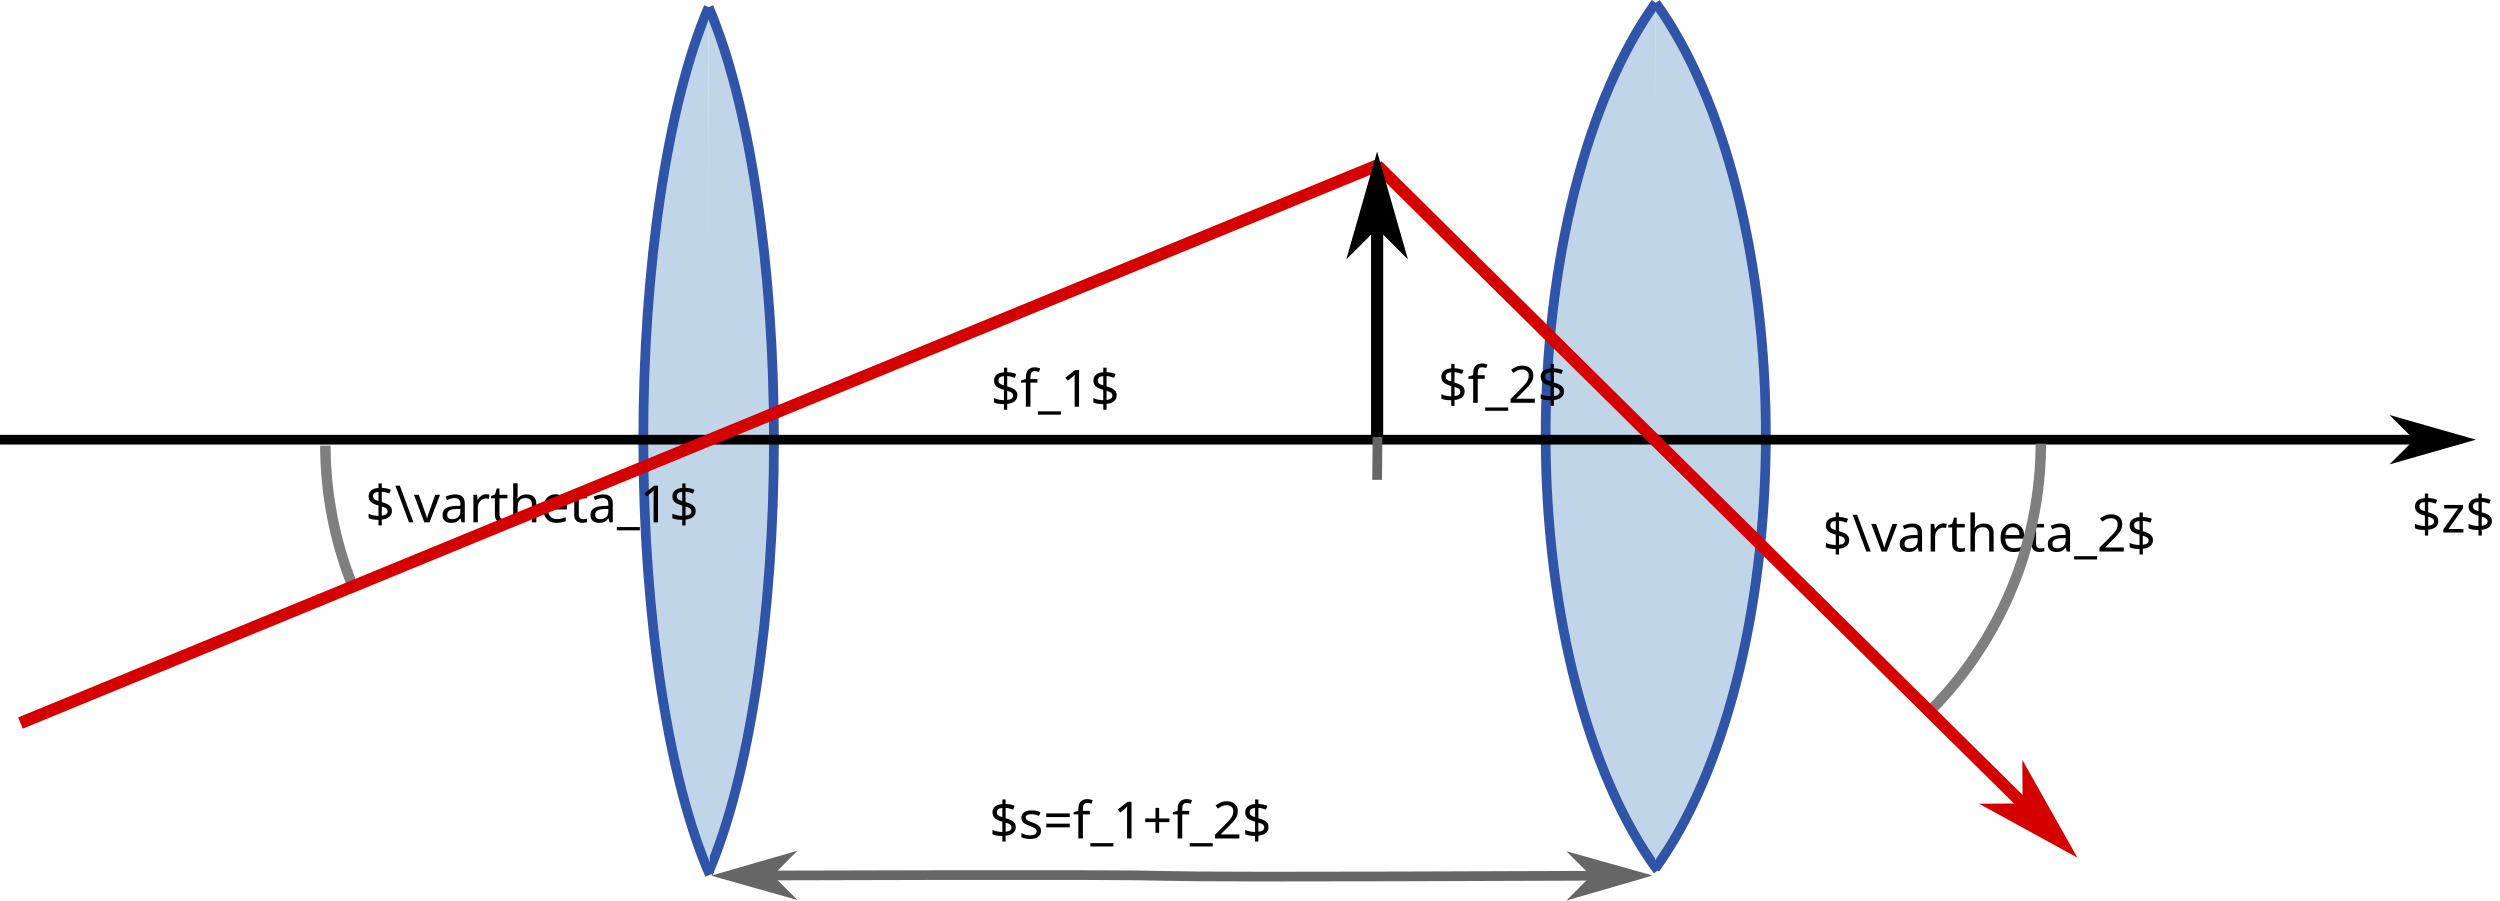
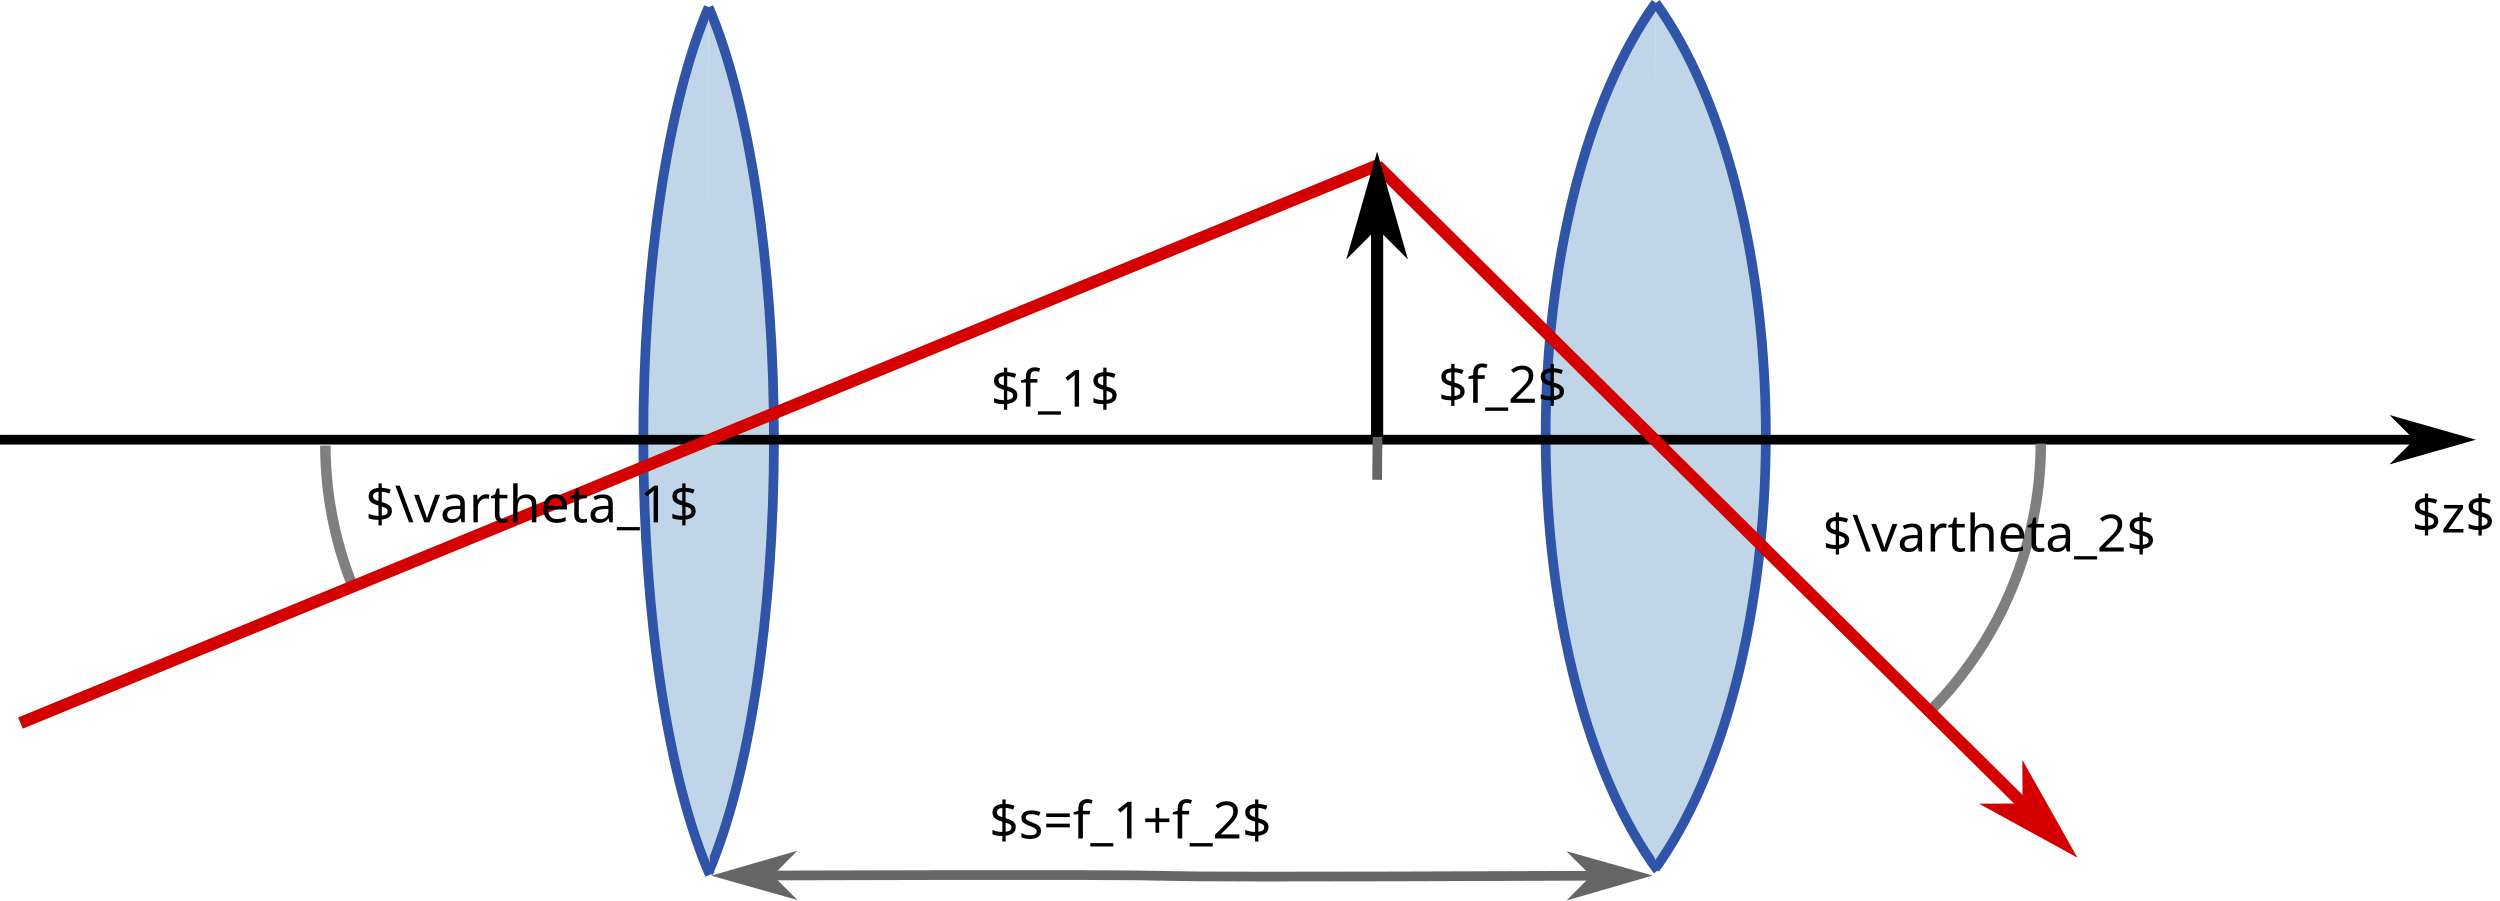
<svg xmlns="http://www.w3.org/2000/svg" width="308.689mm" height="111.195mm" viewBox="0 0 308.689 111.195" version="1.1" id="svg211">
  <defs id="defs205">
    <marker orient="auto" refY="0" refX="0" id="Arrow1Sstart" style="overflow:visible">
      <path id="path62074" d="M 0,0 5,-5 -12.5,0 5,5 Z" style="fill:#000000;fill-opacity:1;fill-rule:evenodd;stroke:#000000;stroke-width:1pt;stroke-opacity:1" transform="matrix(0.2,0,0,0.2,1.2,0)" />
    </marker>
    <marker orient="auto" refY="0" refX="0" id="Arrow2Mstart" style="overflow:visible">
      <path id="path62086" style="fill:#000000;fill-opacity:1;fill-rule:evenodd;stroke:#000000;stroke-width:0.625;stroke-linejoin:round;stroke-opacity:1" d="M 8.719,4.034 -2.207,0.016 8.719,-4.002 c -1.745,2.372 -1.735,5.617 -6e-7,8.035 z" transform="scale(0.6)" />
    </marker>
    <marker style="overflow:visible" id="marker18155" refX="0" refY="0" orient="auto">
      <path transform="matrix(0.4,0,0,0.4,4,0)" style="fill:#000000;fill-opacity:1;fill-rule:evenodd;stroke:#000000;stroke-width:1pt;stroke-opacity:1" d="M 0,0 5,-5 -12.5,0 5,5 Z" id="path18153" />
    </marker>
    <marker style="overflow:visible" id="marker15778" refX="0" refY="0" orient="auto">
      <path transform="matrix(-0.4,0,0,-0.4,-4,0)" style="fill:#d40000;fill-opacity:1;fill-rule:evenodd;stroke:#d40000;stroke-width:1pt;stroke-opacity:1" d="M 0,0 5,-5 -12.5,0 5,5 Z" id="path15776" />
    </marker>
    <marker style="overflow:visible" id="marker14070" refX="0" refY="0" orient="auto">
      <path transform="matrix(-0.4,0,0,-0.4,-4,0)" style="fill:#d40000;fill-opacity:1;fill-rule:evenodd;stroke:#d40000;stroke-width:1pt;stroke-opacity:1" d="M 0,0 5,-5 -12.5,0 5,5 Z" id="path14068" />
    </marker>
    <marker orient="auto" refY="0" refX="0" id="StopL" style="overflow:visible">
      <path id="path1616" d="M 0,5.65 V -5.65" style="fill:#666666;fill-opacity:1;fill-rule:evenodd;stroke:#666666;stroke-width:1pt;stroke-opacity:1" transform="scale(0.8)" />
    </marker>
    <marker orient="auto" refY="0" refX="0" id="Arrow1Mstart-7" style="overflow:visible">
      <path id="path1453-0" d="M 0,0 5,-5 -12.5,0 5,5 Z" style="fill:#000000;fill-opacity:1;fill-rule:evenodd;stroke:#000000;stroke-width:1pt;stroke-opacity:1" transform="matrix(0.4,0,0,0.4,4,0)" />
    </marker>
    <marker orient="auto" refY="0" refX="0" id="Arrow1Mstart-3" style="overflow:visible">
      <path id="path1453-6" d="M 0,0 5,-5 -12.5,0 5,5 Z" style="fill:#000000;fill-opacity:1;fill-rule:evenodd;stroke:#000000;stroke-width:1pt;stroke-opacity:1" transform="matrix(0.4,0,0,0.4,4,0)" />
    </marker>
    <marker orient="auto" refY="0" refX="0" id="Arrow1Mend-1" style="overflow:visible">
      <path id="path1456-2" d="M 0,0 5,-5 -12.5,0 5,5 Z" style="fill:#000000;fill-opacity:1;fill-rule:evenodd;stroke:#000000;stroke-width:1pt;stroke-opacity:1" transform="matrix(-0.4,0,0,-0.4,-4,0)" />
    </marker>
    <marker orient="auto" refY="0" refX="0" id="Arrow1Mstart-7-9" style="overflow:visible">
      <path id="path1453-0-3" d="M 0,0 5,-5 -12.5,0 5,5 Z" style="fill:#666666;fill-opacity:1;fill-rule:evenodd;stroke:#666666;stroke-width:1pt;stroke-opacity:1" transform="matrix(0.4,0,0,0.4,4,0)" />
    </marker>
    <marker orient="auto" refY="0" refX="0" id="Arrow1Mend-9-1" style="overflow:visible">
      <path id="path1456-3-9" d="M 0,0 5,-5 -12.5,0 5,5 Z" style="fill:#666666;fill-opacity:1;fill-rule:evenodd;stroke:#666666;stroke-width:1pt;stroke-opacity:1" transform="matrix(-0.4,0,0,-0.4,-4,0)" />
    </marker>
    <marker orient="auto" refY="0" refX="0" id="Arrow1Mstart-3-6" style="overflow:visible">
      <path id="path1453-6-1" d="M 0,0 5,-5 -12.5,0 5,5 Z" style="fill:#000000;fill-opacity:1;fill-rule:evenodd;stroke:#000000;stroke-width:1pt;stroke-opacity:1" transform="matrix(0.4,0,0,0.4,4,0)" />
    </marker>
    <marker orient="auto" refY="0" refX="0" id="Arrow1Mend-1-0" style="overflow:visible">
      <path id="path1456-2-6" d="M 0,0 5,-5 -12.5,0 5,5 Z" style="fill:#000000;fill-opacity:1;fill-rule:evenodd;stroke:#000000;stroke-width:1pt;stroke-opacity:1" transform="matrix(-0.4,0,0,-0.4,-4,0)" />
    </marker>
    <marker orient="auto" refY="0" refX="0" id="Arrow1Mstart-7-9-6" style="overflow:visible">
      <path id="path1453-0-3-1" d="M 0,0 5,-5 -12.5,0 5,5 Z" style="fill:#000000;fill-opacity:1;fill-rule:evenodd;stroke:#000000;stroke-width:1pt;stroke-opacity:1" transform="matrix(0.4,0,0,0.4,4,0)" />
    </marker>
    <marker orient="auto" refY="0" refX="0" id="Arrow1Mend-9-1-5" style="overflow:visible">
      <path id="path1456-3-9-5" d="M 0,0 5,-5 -12.5,0 5,5 Z" style="fill:#000000;fill-opacity:1;fill-rule:evenodd;stroke:#000000;stroke-width:1pt;stroke-opacity:1" transform="matrix(-0.4,0,0,-0.4,-4,0)" />
    </marker>
    <marker style="overflow:visible" id="marker14070-4" refX="0" refY="0" orient="auto">
      <path transform="matrix(-0.4,0,0,-0.4,-4,0)" style="fill:#d40000;fill-opacity:1;fill-rule:evenodd;stroke:#d40000;stroke-width:1pt;stroke-opacity:1" d="M 0,0 5,-5 -12.5,0 5,5 Z" id="path14068-5" />
    </marker>
    <marker style="overflow:visible" id="marker18155-3" refX="0" refY="0" orient="auto">
      <path transform="matrix(0.4,0,0,0.4,4,0)" style="fill:#000000;fill-opacity:1;fill-rule:evenodd;stroke:#000000;stroke-width:1pt;stroke-opacity:1" d="M 0,0 5,-5 -12.5,0 5,5 Z" id="path18153-0" />
    </marker>
    <marker style="overflow:visible" id="marker14070-8" refX="0" refY="0" orient="auto">
      <path transform="matrix(-0.4,0,0,-0.4,-4,0)" style="fill:#d40000;fill-opacity:1;fill-rule:evenodd;stroke:#d40000;stroke-width:1pt;stroke-opacity:1" d="M 0,0 5,-5 -12.5,0 5,5 Z" id="path14068-8" />
    </marker>
    <marker style="overflow:visible" id="marker14070-6" refX="0" refY="0" orient="auto">
      <path transform="matrix(-0.4,0,0,-0.4,-4,0)" style="fill:#d40000;fill-opacity:1;fill-rule:evenodd;stroke:#d40000;stroke-width:1pt;stroke-opacity:1" d="M 0,0 5,-5 -12.5,0 5,5 Z" id="path14068-1" />
    </marker>
    <marker style="overflow:visible" id="marker18155-7" refX="0" refY="0" orient="auto">
      <path transform="matrix(0.4,0,0,0.4,4,0)" style="fill:#000000;fill-opacity:1;fill-rule:evenodd;stroke:#000000;stroke-width:1pt;stroke-opacity:1" d="M 0,0 5,-5 -12.5,0 5,5 Z" id="path18153-9" />
    </marker>
    <marker style="overflow:visible" id="marker18155-3-2" refX="0" refY="0" orient="auto">
      <path transform="matrix(0.4,0,0,0.4,4,0)" style="fill:#000000;fill-opacity:1;fill-rule:evenodd;stroke:#000000;stroke-width:1pt;stroke-opacity:1" d="M 0,0 5,-5 -12.5,0 5,5 Z" id="path18153-0-0" />
    </marker>
    <marker style="overflow:visible" id="marker14070-6-2" refX="0" refY="0" orient="auto">
      <path transform="matrix(-0.4,0,0,-0.4,-4,0)" style="fill:#d40000;fill-opacity:1;fill-rule:evenodd;stroke:#d40000;stroke-width:1pt;stroke-opacity:1" d="M 0,0 5,-5 -12.5,0 5,5 Z" id="path14068-1-3" />
    </marker>
    <marker style="overflow:visible" id="marker18155-7-6" refX="0" refY="0" orient="auto">
      <path transform="matrix(0.4,0,0,0.4,4,0)" style="fill:#000000;fill-opacity:1;fill-rule:evenodd;stroke:#000000;stroke-width:1pt;stroke-opacity:1" d="M 0,0 5,-5 -12.5,0 5,5 Z" id="path18153-9-5" />
    </marker>
    <marker style="overflow:visible" id="marker18155-3-2-6" refX="0" refY="0" orient="auto">
      <path transform="matrix(0.4,0,0,0.4,4,0)" style="fill:#000000;fill-opacity:1;fill-rule:evenodd;stroke:#000000;stroke-width:1pt;stroke-opacity:1" d="M 0,0 5,-5 -12.5,0 5,5 Z" id="path18153-0-0-9" />
    </marker>
    <marker style="overflow:visible" id="marker14070-6-2-3" refX="0" refY="0" orient="auto">
      <path transform="matrix(-0.4,0,0,-0.4,-4,0)" style="fill:#d40000;fill-opacity:1;fill-rule:evenodd;stroke:#d40000;stroke-width:1pt;stroke-opacity:1" d="M 0,0 5,-5 -12.5,0 5,5 Z" id="path14068-1-3-7" />
    </marker>
    <marker style="overflow:visible" id="marker14070-6-2-2" refX="0" refY="0" orient="auto">
      <path transform="matrix(-0.4,0,0,-0.4,-4,0)" style="fill:#d40000;fill-opacity:1;fill-rule:evenodd;stroke:#d40000;stroke-width:1pt;stroke-opacity:1" d="M 0,0 5,-5 -12.5,0 5,5 Z" id="path14068-1-3-6" />
    </marker>
    <marker style="overflow:visible" id="marker18155-7-5" refX="0" refY="0" orient="auto">
      <path transform="matrix(0.4,0,0,0.4,4,0)" style="fill:#000000;fill-opacity:1;fill-rule:evenodd;stroke:#000000;stroke-width:1pt;stroke-opacity:1" d="M 0,0 5,-5 -12.5,0 5,5 Z" id="path18153-9-9" />
    </marker>
    <marker style="overflow:visible" id="marker18155-3-2-4" refX="0" refY="0" orient="auto">
      <path transform="matrix(0.4,0,0,0.4,4,0)" style="fill:#000000;fill-opacity:1;fill-rule:evenodd;stroke:#000000;stroke-width:1pt;stroke-opacity:1" d="M 0,0 5,-5 -12.5,0 5,5 Z" id="path18153-0-0-90" />
    </marker>
    <marker style="overflow:visible" id="marker14070-6-2-9" refX="0" refY="0" orient="auto">
      <path transform="matrix(-0.4,0,0,-0.4,-4,0)" style="fill:#d40000;fill-opacity:1;fill-rule:evenodd;stroke:#d40000;stroke-width:1pt;stroke-opacity:1" d="M 0,0 5,-5 -12.5,0 5,5 Z" id="path14068-1-3-1" />
    </marker>
    <marker style="overflow:visible" id="marker14070-6-2-2-7" refX="0" refY="0" orient="auto">
      <path transform="matrix(-0.4,0,0,-0.4,-4,0)" style="fill:#d40000;fill-opacity:1;fill-rule:evenodd;stroke:#d40000;stroke-width:1pt;stroke-opacity:1" d="M 0,0 5,-5 -12.5,0 5,5 Z" id="path14068-1-3-6-7" />
    </marker>
    <marker style="overflow:visible" id="marker14070-6-2-9-1" refX="0" refY="0" orient="auto">
      <path transform="matrix(-0.4,0,0,-0.4,-4,0)" style="fill:#d40000;fill-opacity:1;fill-rule:evenodd;stroke:#d40000;stroke-width:1pt;stroke-opacity:1" d="M 0,0 5,-5 -12.5,0 5,5 Z" id="path14068-1-3-1-1" />
    </marker>
    <marker style="overflow:visible" id="marker14070-6-2-2-7-5" refX="0" refY="0" orient="auto">
      <path transform="matrix(-0.4,0,0,-0.4,-4,0)" style="fill:#d40000;fill-opacity:1;fill-rule:evenodd;stroke:#d40000;stroke-width:1pt;stroke-opacity:1" d="M 0,0 5,-5 -12.5,0 5,5 Z" id="path14068-1-3-6-7-9" />
    </marker>
    <marker style="overflow:visible" id="marker14070-6-2-2-7-56" refX="0" refY="0" orient="auto">
      <path transform="matrix(-0.4,0,0,-0.4,-4,0)" style="fill:#d40000;fill-opacity:1;fill-rule:evenodd;stroke:#d40000;stroke-width:1pt;stroke-opacity:1" d="M 0,0 5,-5 -12.5,0 5,5 Z" id="path14068-1-3-6-7-2" />
    </marker>
    <marker style="overflow:visible" id="marker14070-6-2-2-7-2" refX="0" refY="0" orient="auto">
      <path transform="matrix(-0.4,0,0,-0.4,-4,0)" style="fill:#d40000;fill-opacity:1;fill-rule:evenodd;stroke:#d40000;stroke-width:1pt;stroke-opacity:1" d="M 0,0 5,-5 -12.5,0 5,5 Z" id="path14068-1-3-6-7-7" />
    </marker>
    <marker style="overflow:visible" id="marker18155-7-5-9" refX="0" refY="0" orient="auto">
      <path transform="matrix(0.4,0,0,0.4,4,0)" style="fill:#000000;fill-opacity:1;fill-rule:evenodd;stroke:#000000;stroke-width:1pt;stroke-opacity:1" d="M 0,0 5,-5 -12.5,0 5,5 Z" id="path18153-9-9-3" />
    </marker>
    <marker orient="auto" refY="0" refX="0" id="Arrow1Mstart-7-9-0" style="overflow:visible">
      <path id="path1453-0-3-6" d="M 0,0 5,-5 -12.5,0 5,5 Z" style="fill:#666666;fill-opacity:1;fill-rule:evenodd;stroke:#666666;stroke-width:1pt;stroke-opacity:1" transform="matrix(0.4,0,0,0.4,4,0)" />
    </marker>
    <marker orient="auto" refY="0" refX="0" id="Arrow1Mend-9-1-2" style="overflow:visible">
      <path id="path1456-3-9-6" d="M 0,0 5,-5 -12.5,0 5,5 Z" style="fill:#666666;fill-opacity:1;fill-rule:evenodd;stroke:#666666;stroke-width:1pt;stroke-opacity:1" transform="matrix(-0.4,0,0,-0.4,-4,0)" />
    </marker>
    <marker style="overflow:visible" id="marker18155-7-5-92" refX="0" refY="0" orient="auto">
      <path transform="matrix(0.4,0,0,0.4,4,0)" style="fill:#000000;fill-opacity:1;fill-rule:evenodd;stroke:#000000;stroke-width:1pt;stroke-opacity:1" d="M 0,0 5,-5 -12.5,0 5,5 Z" id="path18153-9-9-0" />
    </marker>
    <marker orient="auto" refY="0" refX="0" id="Arrow1Mstart-7-9-2" style="overflow:visible">
      <path id="path1453-0-3-3" d="M 0,0 5,-5 -12.5,0 5,5 Z" style="fill:#666666;fill-opacity:1;fill-rule:evenodd;stroke:#666666;stroke-width:1pt;stroke-opacity:1" transform="matrix(0.4,0,0,0.4,4,0)" />
    </marker>
    <marker orient="auto" refY="0" refX="0" id="Arrow1Mend-9-1-7" style="overflow:visible">
      <path id="path1456-3-9-59" d="M 0,0 5,-5 -12.5,0 5,5 Z" style="fill:#666666;fill-opacity:1;fill-rule:evenodd;stroke:#666666;stroke-width:1pt;stroke-opacity:1" transform="matrix(-0.4,0,0,-0.4,-4,0)" />
    </marker>
    <marker style="overflow:visible" id="marker14070-6-2-2-7-22" refX="0" refY="0" orient="auto">
      <path transform="matrix(-0.4,0,0,-0.4,-4,0)" style="fill:#d40000;fill-opacity:1;fill-rule:evenodd;stroke:#d40000;stroke-width:1pt;stroke-opacity:1" d="M 0,0 5,-5 -12.5,0 5,5 Z" id="path14068-1-3-6-7-8" />
    </marker>
    <marker style="overflow:visible" id="marker18155-3-2-4-9" refX="0" refY="0" orient="auto">
      <path transform="matrix(0.4,0,0,0.4,4,0)" style="fill:#000000;fill-opacity:1;fill-rule:evenodd;stroke:#000000;stroke-width:1pt;stroke-opacity:1" d="M 0,0 5,-5 -12.5,0 5,5 Z" id="path18153-0-0-90-7" />
    </marker>
    <marker style="overflow:visible" id="marker14070-6-2-2-7-2-3" refX="0" refY="0" orient="auto">
      <path transform="matrix(-0.4,0,0,-0.4,-4,0)" style="fill:#d40000;fill-opacity:1;fill-rule:evenodd;stroke:#d40000;stroke-width:1pt;stroke-opacity:1" d="M 0,0 5,-5 -12.5,0 5,5 Z" id="path14068-1-3-6-7-7-6" />
    </marker>
    <marker style="overflow:visible" id="marker18155-7-5-9-1" refX="0" refY="0" orient="auto">
      <path transform="matrix(0.4,0,0,0.4,4,0)" style="fill:#000000;fill-opacity:1;fill-rule:evenodd;stroke:#000000;stroke-width:1pt;stroke-opacity:1" d="M 0,0 5,-5 -12.5,0 5,5 Z" id="path18153-9-9-3-2" />
    </marker>
    <marker orient="auto" refY="0" refX="0" id="Arrow1Mstart-7-9-0-9" style="overflow:visible">
      <path id="path1453-0-3-6-3" d="M 0,0 5,-5 -12.5,0 5,5 Z" style="fill:#666666;fill-opacity:1;fill-rule:evenodd;stroke:#666666;stroke-width:1pt;stroke-opacity:1" transform="matrix(0.4,0,0,0.4,4,0)" />
    </marker>
    <marker orient="auto" refY="0" refX="0" id="Arrow1Mend-9-1-2-1" style="overflow:visible">
      <path id="path1456-3-9-6-9" d="M 0,0 5,-5 -12.5,0 5,5 Z" style="fill:#666666;fill-opacity:1;fill-rule:evenodd;stroke:#666666;stroke-width:1pt;stroke-opacity:1" transform="matrix(-0.4,0,0,-0.4,-4,0)" />
    </marker>
    <marker style="overflow:visible" id="marker18155-7-5-6" refX="0" refY="0" orient="auto">
      <path transform="matrix(0.4,0,0,0.4,4,0)" style="fill:#000000;fill-opacity:1;fill-rule:evenodd;stroke:#000000;stroke-width:1pt;stroke-opacity:1" d="M 0,0 5,-5 -12.5,0 5,5 Z" id="path18153-9-9-8" />
    </marker>
    <marker orient="auto" refY="0" refX="0" id="Arrow1Mstart-7-9-26" style="overflow:visible">
      <path id="path1453-0-3-64" d="M 0,0 5,-5 -12.5,0 5,5 Z" style="fill:#666666;fill-opacity:1;fill-rule:evenodd;stroke:#666666;stroke-width:1pt;stroke-opacity:1" transform="matrix(0.4,0,0,0.4,4,0)" />
    </marker>
    <marker orient="auto" refY="0" refX="0" id="Arrow1Mend-9-1-9" style="overflow:visible">
      <path id="path1456-3-9-50" d="M 0,0 5,-5 -12.5,0 5,5 Z" style="fill:#666666;fill-opacity:1;fill-rule:evenodd;stroke:#666666;stroke-width:1pt;stroke-opacity:1" transform="matrix(-0.4,0,0,-0.4,-4,0)" />
    </marker>
    <marker style="overflow:visible" id="marker18155-7-5-1" refX="0" refY="0" orient="auto">
      <path transform="matrix(0.4,0,0,0.4,4,0)" style="fill:#000000;fill-opacity:1;fill-rule:evenodd;stroke:#000000;stroke-width:1pt;stroke-opacity:1" d="M 0,0 5,-5 -12.5,0 5,5 Z" id="path18153-9-9-06" />
    </marker>
    <marker orient="auto" refY="0" refX="0" id="Arrow1Mstart-7-9-1" style="overflow:visible">
      <path id="path1453-0-3-5" d="M 0,0 5,-5 -12.5,0 5,5 Z" style="fill:#666666;fill-opacity:1;fill-rule:evenodd;stroke:#666666;stroke-width:1pt;stroke-opacity:1" transform="matrix(0.4,0,0,0.4,4,0)" />
    </marker>
    <marker orient="auto" refY="0" refX="0" id="Arrow1Mend-9-1-94" style="overflow:visible">
      <path id="path1456-3-9-9" d="M 0,0 5,-5 -12.5,0 5,5 Z" style="fill:#666666;fill-opacity:1;fill-rule:evenodd;stroke:#666666;stroke-width:1pt;stroke-opacity:1" transform="matrix(-0.4,0,0,-0.4,-4,0)" />
    </marker>
    <marker style="overflow:visible" id="marker14070-6-2-2-7-0" refX="0" refY="0" orient="auto">
      <path transform="matrix(-0.4,0,0,-0.4,-4,0)" style="fill:#d40000;fill-opacity:1;fill-rule:evenodd;stroke:#d40000;stroke-width:1pt;stroke-opacity:1" d="M 0,0 5,-5 -12.5,0 5,5 Z" id="path14068-1-3-6-7-91" />
    </marker>
    <marker style="overflow:visible" id="marker18155-3-2-4-7" refX="0" refY="0" orient="auto">
      <path transform="matrix(0.4,0,0,0.4,4,0)" style="fill:#000000;fill-opacity:1;fill-rule:evenodd;stroke:#000000;stroke-width:1pt;stroke-opacity:1" d="M 0,0 5,-5 -12.5,0 5,5 Z" id="path18153-0-0-90-71" />
    </marker>
    <marker style="overflow:visible" id="marker14070-6-2-2-7-2-1" refX="0" refY="0" orient="auto">
      <path transform="matrix(-0.4,0,0,-0.4,-4,0)" style="fill:#d40000;fill-opacity:1;fill-rule:evenodd;stroke:#d40000;stroke-width:1pt;stroke-opacity:1" d="M 0,0 5,-5 -12.5,0 5,5 Z" id="path14068-1-3-6-7-7-5" />
    </marker>
    <marker style="overflow:visible" id="marker18155-7-5-9-9" refX="0" refY="0" orient="auto">
      <path transform="matrix(0.4,0,0,0.4,4,0)" style="fill:#000000;fill-opacity:1;fill-rule:evenodd;stroke:#000000;stroke-width:1pt;stroke-opacity:1" d="M 0,0 5,-5 -12.5,0 5,5 Z" id="path18153-9-9-3-7" />
    </marker>
    <marker orient="auto" refY="0" refX="0" id="Arrow1Mstart-7-9-0-7" style="overflow:visible">
      <path id="path1453-0-3-6-6" d="M 0,0 5,-5 -12.5,0 5,5 Z" style="fill:#666666;fill-opacity:1;fill-rule:evenodd;stroke:#666666;stroke-width:1pt;stroke-opacity:1" transform="matrix(0.4,0,0,0.4,4,0)" />
    </marker>
    <marker orient="auto" refY="0" refX="0" id="Arrow1Mend-9-1-2-7" style="overflow:visible">
      <path id="path1456-3-9-6-3" d="M 0,0 5,-5 -12.5,0 5,5 Z" style="fill:#666666;fill-opacity:1;fill-rule:evenodd;stroke:#666666;stroke-width:1pt;stroke-opacity:1" transform="matrix(-0.4,0,0,-0.4,-4,0)" />
    </marker>
    <marker style="overflow:visible" id="marker14070-6-2-2-7-0-4" refX="0" refY="0" orient="auto">
      <path transform="matrix(-0.4,0,0,-0.4,-4,0)" style="fill:#d40000;fill-opacity:1;fill-rule:evenodd;stroke:#d40000;stroke-width:1pt;stroke-opacity:1" d="M 0,0 5,-5 -12.5,0 5,5 Z" id="path14068-1-3-6-7-91-8" />
    </marker>
    <marker style="overflow:visible" id="marker14070-6-2-2-7-0-0" refX="0" refY="0" orient="auto">
      <path transform="matrix(-0.4,0,0,-0.4,-4,0)" style="fill:#d40000;fill-opacity:1;fill-rule:evenodd;stroke:#d40000;stroke-width:1pt;stroke-opacity:1" d="M 0,0 5,-5 -12.5,0 5,5 Z" id="path14068-1-3-6-7-91-3" />
    </marker>
    <marker style="overflow:visible" id="marker14070-6-2-2-7-2-1-4" refX="0" refY="0" orient="auto">
      <path transform="matrix(-0.4,0,0,-0.4,-4,0)" style="fill:#d40000;fill-opacity:1;fill-rule:evenodd;stroke:#d40000;stroke-width:1pt;stroke-opacity:1" d="M 0,0 5,-5 -12.5,0 5,5 Z" id="path14068-1-3-6-7-7-5-4" />
    </marker>
    <marker style="overflow:visible" id="marker14070-6-2-2-7-0-47" refX="0" refY="0" orient="auto">
      <path transform="matrix(-0.4,0,0,-0.4,-4,0)" style="fill:#d40000;fill-opacity:1;fill-rule:evenodd;stroke:#d40000;stroke-width:1pt;stroke-opacity:1" d="M 0,0 5,-5 -12.5,0 5,5 Z" id="path14068-1-3-6-7-91-6" />
    </marker>
    <marker style="overflow:visible" id="marker14070-6-2-2-7-2-1-1" refX="0" refY="0" orient="auto">
      <path transform="matrix(-0.4,0,0,-0.4,-4,0)" style="fill:#d40000;fill-opacity:1;fill-rule:evenodd;stroke:#d40000;stroke-width:1pt;stroke-opacity:1" d="M 0,0 5,-5 -12.5,0 5,5 Z" id="path14068-1-3-6-7-7-5-7" />
    </marker>
    <marker style="overflow:visible" id="marker14070-6-2-2-7-2-1-7" refX="0" refY="0" orient="auto">
      <path transform="matrix(-0.4,0,0,-0.4,-4,0)" style="fill:#d40000;fill-opacity:1;fill-rule:evenodd;stroke:#d40000;stroke-width:1pt;stroke-opacity:1" d="M 0,0 5,-5 -12.5,0 5,5 Z" id="path14068-1-3-6-7-7-5-8" />
    </marker>
    <marker style="overflow:visible" id="marker14070-6-2-2-7-0-41" refX="0" refY="0" orient="auto">
      <path transform="matrix(-0.4,0,0,-0.4,-4,0)" style="fill:#d40000;fill-opacity:1;fill-rule:evenodd;stroke:#d40000;stroke-width:1pt;stroke-opacity:1" d="M 0,0 5,-5 -12.5,0 5,5 Z" id="path14068-1-3-6-7-91-85" />
    </marker>
    <marker style="overflow:visible" id="marker14070-6-2-2-7-0-7" refX="0" refY="0" orient="auto">
      <path transform="matrix(-0.4,0,0,-0.4,-4,0)" style="fill:#d40000;fill-opacity:1;fill-rule:evenodd;stroke:#d40000;stroke-width:1pt;stroke-opacity:1" d="M 0,0 5,-5 -12.5,0 5,5 Z" id="path14068-1-3-6-7-91-5" />
    </marker>
    <marker style="overflow:visible" id="marker14070-6-2-2-7-2-1-8" refX="0" refY="0" orient="auto">
      <path transform="matrix(-0.4,0,0,-0.4,-4,0)" style="fill:#d40000;fill-opacity:1;fill-rule:evenodd;stroke:#d40000;stroke-width:1pt;stroke-opacity:1" d="M 0,0 5,-5 -12.5,0 5,5 Z" id="path14068-1-3-6-7-7-5-83" />
    </marker>
    <marker style="overflow:visible" id="marker14070-6-2-2-7-0-8" refX="0" refY="0" orient="auto">
      <path transform="matrix(-0.4,0,0,-0.4,-4,0)" style="fill:#d40000;fill-opacity:1;fill-rule:evenodd;stroke:#d40000;stroke-width:1pt;stroke-opacity:1" d="M 0,0 5,-5 -12.5,0 5,5 Z" id="path14068-1-3-6-7-91-9" />
    </marker>
    <marker style="overflow:visible" id="marker14070-6-2-2-7-2-1-43" refX="0" refY="0" orient="auto">
      <path transform="matrix(-0.4,0,0,-0.4,-4,0)" style="fill:#d40000;fill-opacity:1;fill-rule:evenodd;stroke:#d40000;stroke-width:1pt;stroke-opacity:1" d="M 0,0 5,-5 -12.5,0 5,5 Z" id="path14068-1-3-6-7-7-5-3" />
    </marker>
    <marker style="overflow:visible" id="marker14070-6-2-2-7-0-09" refX="0" refY="0" orient="auto">
      <path transform="matrix(-0.4,0,0,-0.4,-4,0)" style="fill:#d40000;fill-opacity:1;fill-rule:evenodd;stroke:#d40000;stroke-width:1pt;stroke-opacity:1" d="M 0,0 5,-5 -12.5,0 5,5 Z" id="path14068-1-3-6-7-91-36" />
    </marker>
    <marker style="overflow:visible" id="marker14070-6-2-2-7-2-1-2" refX="0" refY="0" orient="auto">
      <path transform="matrix(-0.4,0,0,-0.4,-4,0)" style="fill:#d40000;fill-opacity:1;fill-rule:evenodd;stroke:#d40000;stroke-width:1pt;stroke-opacity:1" d="M 0,0 5,-5 -12.5,0 5,5 Z" id="path14068-1-3-6-7-7-5-6" />
    </marker>
    <marker style="overflow:visible" id="marker14070-6-2-2-7-0-75" refX="0" refY="0" orient="auto">
      <path transform="matrix(-0.4,0,0,-0.4,-4,0)" style="fill:#d40000;fill-opacity:1;fill-rule:evenodd;stroke:#d40000;stroke-width:1pt;stroke-opacity:1" d="M 0,0 5,-5 -12.5,0 5,5 Z" id="path14068-1-3-6-7-91-92" />
    </marker>
    <marker style="overflow:visible" id="marker18155-7-5-9-9-6" refX="0" refY="0" orient="auto">
      <path transform="matrix(0.4,0,0,0.4,4,0)" style="fill:#000000;fill-opacity:1;fill-rule:evenodd;stroke:#000000;stroke-width:1pt;stroke-opacity:1" d="M 0,0 5,-5 -12.5,0 5,5 Z" id="path18153-9-9-3-7-2" />
    </marker>
  </defs>
  <g id="layer1" transform="translate(-25.95369,-159.5165)">
    <text xml:space="preserve" style="font-style:normal;font-weight:normal;font-size:10.583px;line-height:1.25;font-family:sans-serif;letter-spacing:0px;word-spacing:0px;fill:#000000;fill-opacity:1;stroke:none;stroke-width:0.265" x="49.929" y="47.982" id="text7124">
      <tspan id="tspan7122" x="49.929" y="57.345" style="stroke-width:0.265" />
    </text>
    <text xml:space="preserve" style="font-style:normal;font-weight:normal;font-size:10.583px;line-height:1.25;font-family:sans-serif;letter-spacing:0px;word-spacing:0px;fill:#000000;fill-opacity:1;stroke:none;stroke-width:0.265" x="55.956" y="177.532" id="text225">
      <tspan id="tspan223" x="55.956" y="186.896" style="stroke-width:0.265" />
    </text>
    <text xml:space="preserve" style="font-style:normal;font-weight:normal;font-size:10.583px;line-height:1.25;font-family:sans-serif;letter-spacing:0px;word-spacing:0px;fill:#000000;fill-opacity:1;stroke:none;stroke-width:0.265" x="14.066" y="130.564" id="text2082">
      <tspan id="tspan2080" x="14.066" y="139.928" style="stroke-width:0.265" />
      <tspan x="14.066" y="153.157" style="stroke-width:0.265" id="tspan2084" />
    </text>
    <text xml:space="preserve" style="font-style:normal;font-weight:normal;font-size:10.583px;line-height:1.25;font-family:sans-serif;letter-spacing:0px;word-spacing:0px;fill:#000000;fill-opacity:1;stroke:none;stroke-width:0.265" x="175.863" y="274.867" id="text11643">
      <tspan id="tspan11641" x="175.863" y="284.231" style="stroke-width:0.265" />
    </text>
    <path style="fill:#c1d5e9;fill-opacity:1;fill-rule:evenodd;stroke:#3054a8;stroke-width:1.2;stroke-linecap:butt;stroke-linejoin:round;stroke-miterlimit:4;stroke-dasharray:none;stroke-dashoffset:0;stroke-opacity:1" id="path3348-62-9-5" d="m 230.642,267.002 a 29.919,63.721 0 0 1 -13.838,-53.426 29.919,63.721 0 0 1 13.594,-53.709" />
    <path style="fill:#c1d5e9;fill-opacity:1;fill-rule:evenodd;stroke:#3054a8;stroke-width:1.2;stroke-linecap:butt;stroke-linejoin:round;stroke-miterlimit:4;stroke-dasharray:none;stroke-dashoffset:0;stroke-opacity:1" id="path3348-3-1-2-3" d="m -230.316,266.78 a 29.919,63.721 0 0 1 -13.676,-53.409 29.919,63.721 0 0 1 13.594,-53.504" transform="scale(-1,1)" />
    <path style="fill:#666666;fill-opacity:1;stroke:#666666;stroke-width:1.2;stroke-miterlimit:4;stroke-dasharray:none;stroke-dashoffset:0;stroke-opacity:1;marker-start:url(#Arrow1Mstart-7-9-0);marker-end:url(#Arrow1Mend-9-1-2)" d="m 116.127,267.631 c 92.559,-0.29 13.87,0.394 111.53,0" id="path3453-3-5-1-1-06-1" />
    <path style="fill:#c1d5e9;fill-opacity:1;fill-rule:evenodd;stroke:#3054a8;stroke-width:1.2;stroke-linecap:butt;stroke-linejoin:round;stroke-miterlimit:4;stroke-dasharray:none;stroke-dashoffset:0;stroke-opacity:1" id="path3348-3-1-2" d="m -113.403,267.309 a 17.751,63.721 0 0 1 -8.114,-53.409 17.751,63.721 0 0 1 8.065,-53.504" transform="scale(-1,1)" />
    <path style="fill:#c1d5e9;fill-opacity:1;fill-rule:evenodd;stroke:#3054a8;stroke-width:1.2;stroke-linecap:butt;stroke-linejoin:round;stroke-miterlimit:4;stroke-dasharray:none;stroke-dashoffset:0;stroke-opacity:1" id="path3348-62-9" d="m 113.597,267.531 a 17.751,63.721 0 0 1 -8.21,-53.426 17.751,63.721 0 0 1 8.065,-53.709" />
    <path style="fill:#000000;fill-opacity:1;stroke:#000000;stroke-width:1.2;stroke-miterlimit:4;stroke-dasharray:none;stroke-dashoffset:0;stroke-opacity:1;marker-start:url(#marker18155-3-2-4)" d="M 329.303,213.808 H 25.954" id="path3453-3-5-2-7-3-7-7" />
    <path style="fill:#666666;fill-opacity:1;stroke:#666666;stroke-width:1.2;stroke-miterlimit:4;stroke-dasharray:none;stroke-dashoffset:0;stroke-opacity:1" d="m 196.091,208.222 c -0.097,10.539 0,0 -0.097,10.539" id="path3453-3-5-1-1-06-4-12" />
-     <text id="text1075-0-2-2-6-6-6-5-8" y="263.046" x="148.108" style="font-style:normal;font-weight:normal;font-size:10.583px;line-height:1.25;font-family:sans-serif;letter-spacing:0px;word-spacing:0px;fill:#000000;fill-opacity:1;stroke:none;stroke-width:0.265" xml:space="preserve">
-       <tspan style="font-size:6.35px;stroke-width:0.265" y="263.046" x="148.108" id="tspan1073-6-6-0-0-2-1-3-7">$s=f_1+f_2$</tspan>
-     </text>
-     <text xml:space="preserve" style="font-style:normal;font-weight:normal;font-size:10.583px;line-height:1.25;font-family:sans-serif;letter-spacing:0px;word-spacing:0px;fill:#000000;fill-opacity:1;stroke:none;stroke-width:0.265" x="323.756" y="225.267" id="text1075-0-2-8-3">
-       <tspan id="tspan1073-6-6-6-6" x="323.756" y="225.267" style="font-size:6.35px;stroke-width:0.265">$z$</tspan>
-     </text>
-     <text id="text1075-0-2-2-6-6-6-5-72" y="209.729" x="148.304" style="font-style:normal;font-weight:normal;font-size:10.583px;line-height:1.25;font-family:sans-serif;letter-spacing:0px;word-spacing:0px;fill:#000000;fill-opacity:1;stroke:none;stroke-width:0.265" xml:space="preserve">
-       <tspan style="font-size:6.35px;stroke-width:0.265" y="209.729" x="148.304" id="tspan1073-6-6-0-0-2-1-3-72">$f_1$</tspan>
-     </text>
-     <text id="text1075-0-2-2-6-6-6-5-72-6" y="209.253" x="203.535" style="font-style:normal;font-weight:normal;font-size:10.583px;line-height:1.25;font-family:sans-serif;letter-spacing:0px;word-spacing:0px;fill:#000000;fill-opacity:1;stroke:none;stroke-width:0.265" xml:space="preserve">
-       <tspan style="font-size:6.35px;stroke-width:0.265" y="209.253" x="203.535" id="tspan1073-6-6-0-0-2-1-3-72-2">$f_2$</tspan>
-     </text>
-     <text xml:space="preserve" style="font-style:normal;font-weight:normal;font-size:10.583px;line-height:1.25;font-family:sans-serif;letter-spacing:0px;word-spacing:0px;fill:#000000;fill-opacity:1;stroke:none;stroke-width:0.265" x="71.077" y="224.013" id="text1075-0-1-75-2-9-5-9-5-8">
-       <tspan id="tspan1073-6-8-92-8-7-3-1-0-9" x="71.077" y="224.013" style="font-size:6.35px;stroke-width:0.265">$\vartheta_1$</tspan>
-     </text>
-     <text xml:space="preserve" style="font-style:normal;font-weight:normal;font-size:10.583px;line-height:1.25;font-family:sans-serif;letter-spacing:0px;word-spacing:0px;fill:#000000;fill-opacity:1;stroke:none;stroke-width:0.265" x="251.014" y="227.614" id="text1075-0-1-75-2-9-5-9-5-8-3">
-       <tspan id="tspan1073-6-8-92-8-7-3-1-0-9-6" x="251.014" y="227.614" style="font-size:6.35px;stroke-width:0.265">$\vartheta_2$</tspan>
-     </text>
    <g id="g191" transform="matrix(1,0,0,-1,0,427.7665)">
      <path d="m 66.126,213.227 a 46.959,46.959 0 0 1 3.223,-16.971" id="path14707" style="fill:none;fill-opacity:1;fill-rule:evenodd;stroke:#7f7f7f;stroke-width:1.3;stroke-linecap:butt;stroke-linejoin:round;stroke-miterlimit:4;stroke-dasharray:none;stroke-dashoffset:0;stroke-opacity:1" />
      <path transform="scale(-1,1)" d="m -277.949,213.468 a 46.959,46.959 0 0 1 13.632,-32.956" id="path14707-0" style="fill:none;fill-opacity:1;fill-rule:evenodd;stroke:#7f7f7f;stroke-width:1.3;stroke-linecap:butt;stroke-linejoin:round;stroke-miterlimit:4;stroke-dasharray:none;stroke-dashoffset:0;stroke-opacity:1" />
      <path id="path1364-7-5-1-0" d="M 28.479,178.972 196,247.821" style="fill:none;stroke:#d40000;stroke-width:1.5;stroke-linecap:butt;stroke-linejoin:miter;stroke-miterlimit:4;stroke-dasharray:none;stroke-opacity:1" />
      <path id="path1364-7-5-1-93-2" d="m 196,247.821 84.363,-83.394" style="fill:none;stroke:#d40000;stroke-width:1.5;stroke-linecap:butt;stroke-linejoin:miter;stroke-miterlimit:4;stroke-dasharray:none;stroke-opacity:1;marker-end:url(#marker14070-6-2-2-7-0-75)" />
      <path id="path3453-3-5-2-7-3-2-6-0" d="M 195.993,246.586 V 214.297" style="fill:#000000;fill-opacity:1;stroke:#000000;stroke-width:1.5;stroke-miterlimit:4;stroke-dasharray:none;stroke-dashoffset:0;stroke-opacity:1;marker-start:url(#marker18155-7-5-9-9-6)" />
    </g>
+     <g id="g199">
+       <text xml:space="preserve" style="font-style:normal;font-weight:normal;font-size:10.583px;line-height:1.25;font-family:sans-serif;letter-spacing:0px;word-spacing:0px;fill:#000000;fill-opacity:1;stroke:none;stroke-width:0.265" x="148.108" y="263.046" id="text1075-0-2-2-6-6-6-5-8">
+         <tspan id="tspan1073-6-6-0-0-2-1-3-7" x="148.108" y="263.046" style="font-size:6.35px;stroke-width:0.265">$s=f_1+f_2$</tspan>
+       </text>
+       <text id="text1075-0-2-8-3" y="225.267" x="323.756" style="font-style:normal;font-weight:normal;font-size:10.583px;line-height:1.25;font-family:sans-serif;letter-spacing:0px;word-spacing:0px;fill:#000000;fill-opacity:1;stroke:none;stroke-width:0.265" xml:space="preserve">
+         <tspan style="font-size:6.35px;stroke-width:0.265" y="225.267" x="323.756" id="tspan1073-6-6-6-6">$z$</tspan>
+       </text>
+       <text xml:space="preserve" style="font-style:normal;font-weight:normal;font-size:10.583px;line-height:1.25;font-family:sans-serif;letter-spacing:0px;word-spacing:0px;fill:#000000;fill-opacity:1;stroke:none;stroke-width:0.265" x="148.304" y="209.729" id="text1075-0-2-2-6-6-6-5-72">
+         <tspan id="tspan1073-6-6-0-0-2-1-3-72" x="148.304" y="209.729" style="font-size:6.35px;stroke-width:0.265">$f_1$</tspan>
+       </text>
+       <text xml:space="preserve" style="font-style:normal;font-weight:normal;font-size:10.583px;line-height:1.25;font-family:sans-serif;letter-spacing:0px;word-spacing:0px;fill:#000000;fill-opacity:1;stroke:none;stroke-width:0.265" x="203.535" y="209.253" id="text1075-0-2-2-6-6-6-5-72-6">
+         <tspan id="tspan1073-6-6-0-0-2-1-3-72-2" x="203.535" y="209.253" style="font-size:6.35px;stroke-width:0.265">$f_2$</tspan>
+       </text>
+       <text id="text1075-0-1-75-2-9-5-9-5-8" y="224.013" x="71.077" style="font-style:normal;font-weight:normal;font-size:10.583px;line-height:1.25;font-family:sans-serif;letter-spacing:0px;word-spacing:0px;fill:#000000;fill-opacity:1;stroke:none;stroke-width:0.265" xml:space="preserve">
+         <tspan style="font-size:6.35px;stroke-width:0.265" y="224.013" x="71.077" id="tspan1073-6-8-92-8-7-3-1-0-9">$\vartheta_1$</tspan>
+       </text>
+       <text id="text1075-0-1-75-2-9-5-9-5-8-3" y="227.614" x="251.014" style="font-style:normal;font-weight:normal;font-size:10.583px;line-height:1.25;font-family:sans-serif;letter-spacing:0px;word-spacing:0px;fill:#000000;fill-opacity:1;stroke:none;stroke-width:0.265" xml:space="preserve">
+         <tspan style="font-size:6.35px;stroke-width:0.265" y="227.614" x="251.014" id="tspan1073-6-8-92-8-7-3-1-0-9-6">$\vartheta_2$</tspan>
+       </text>
+     </g>
  </g>
</svg>
